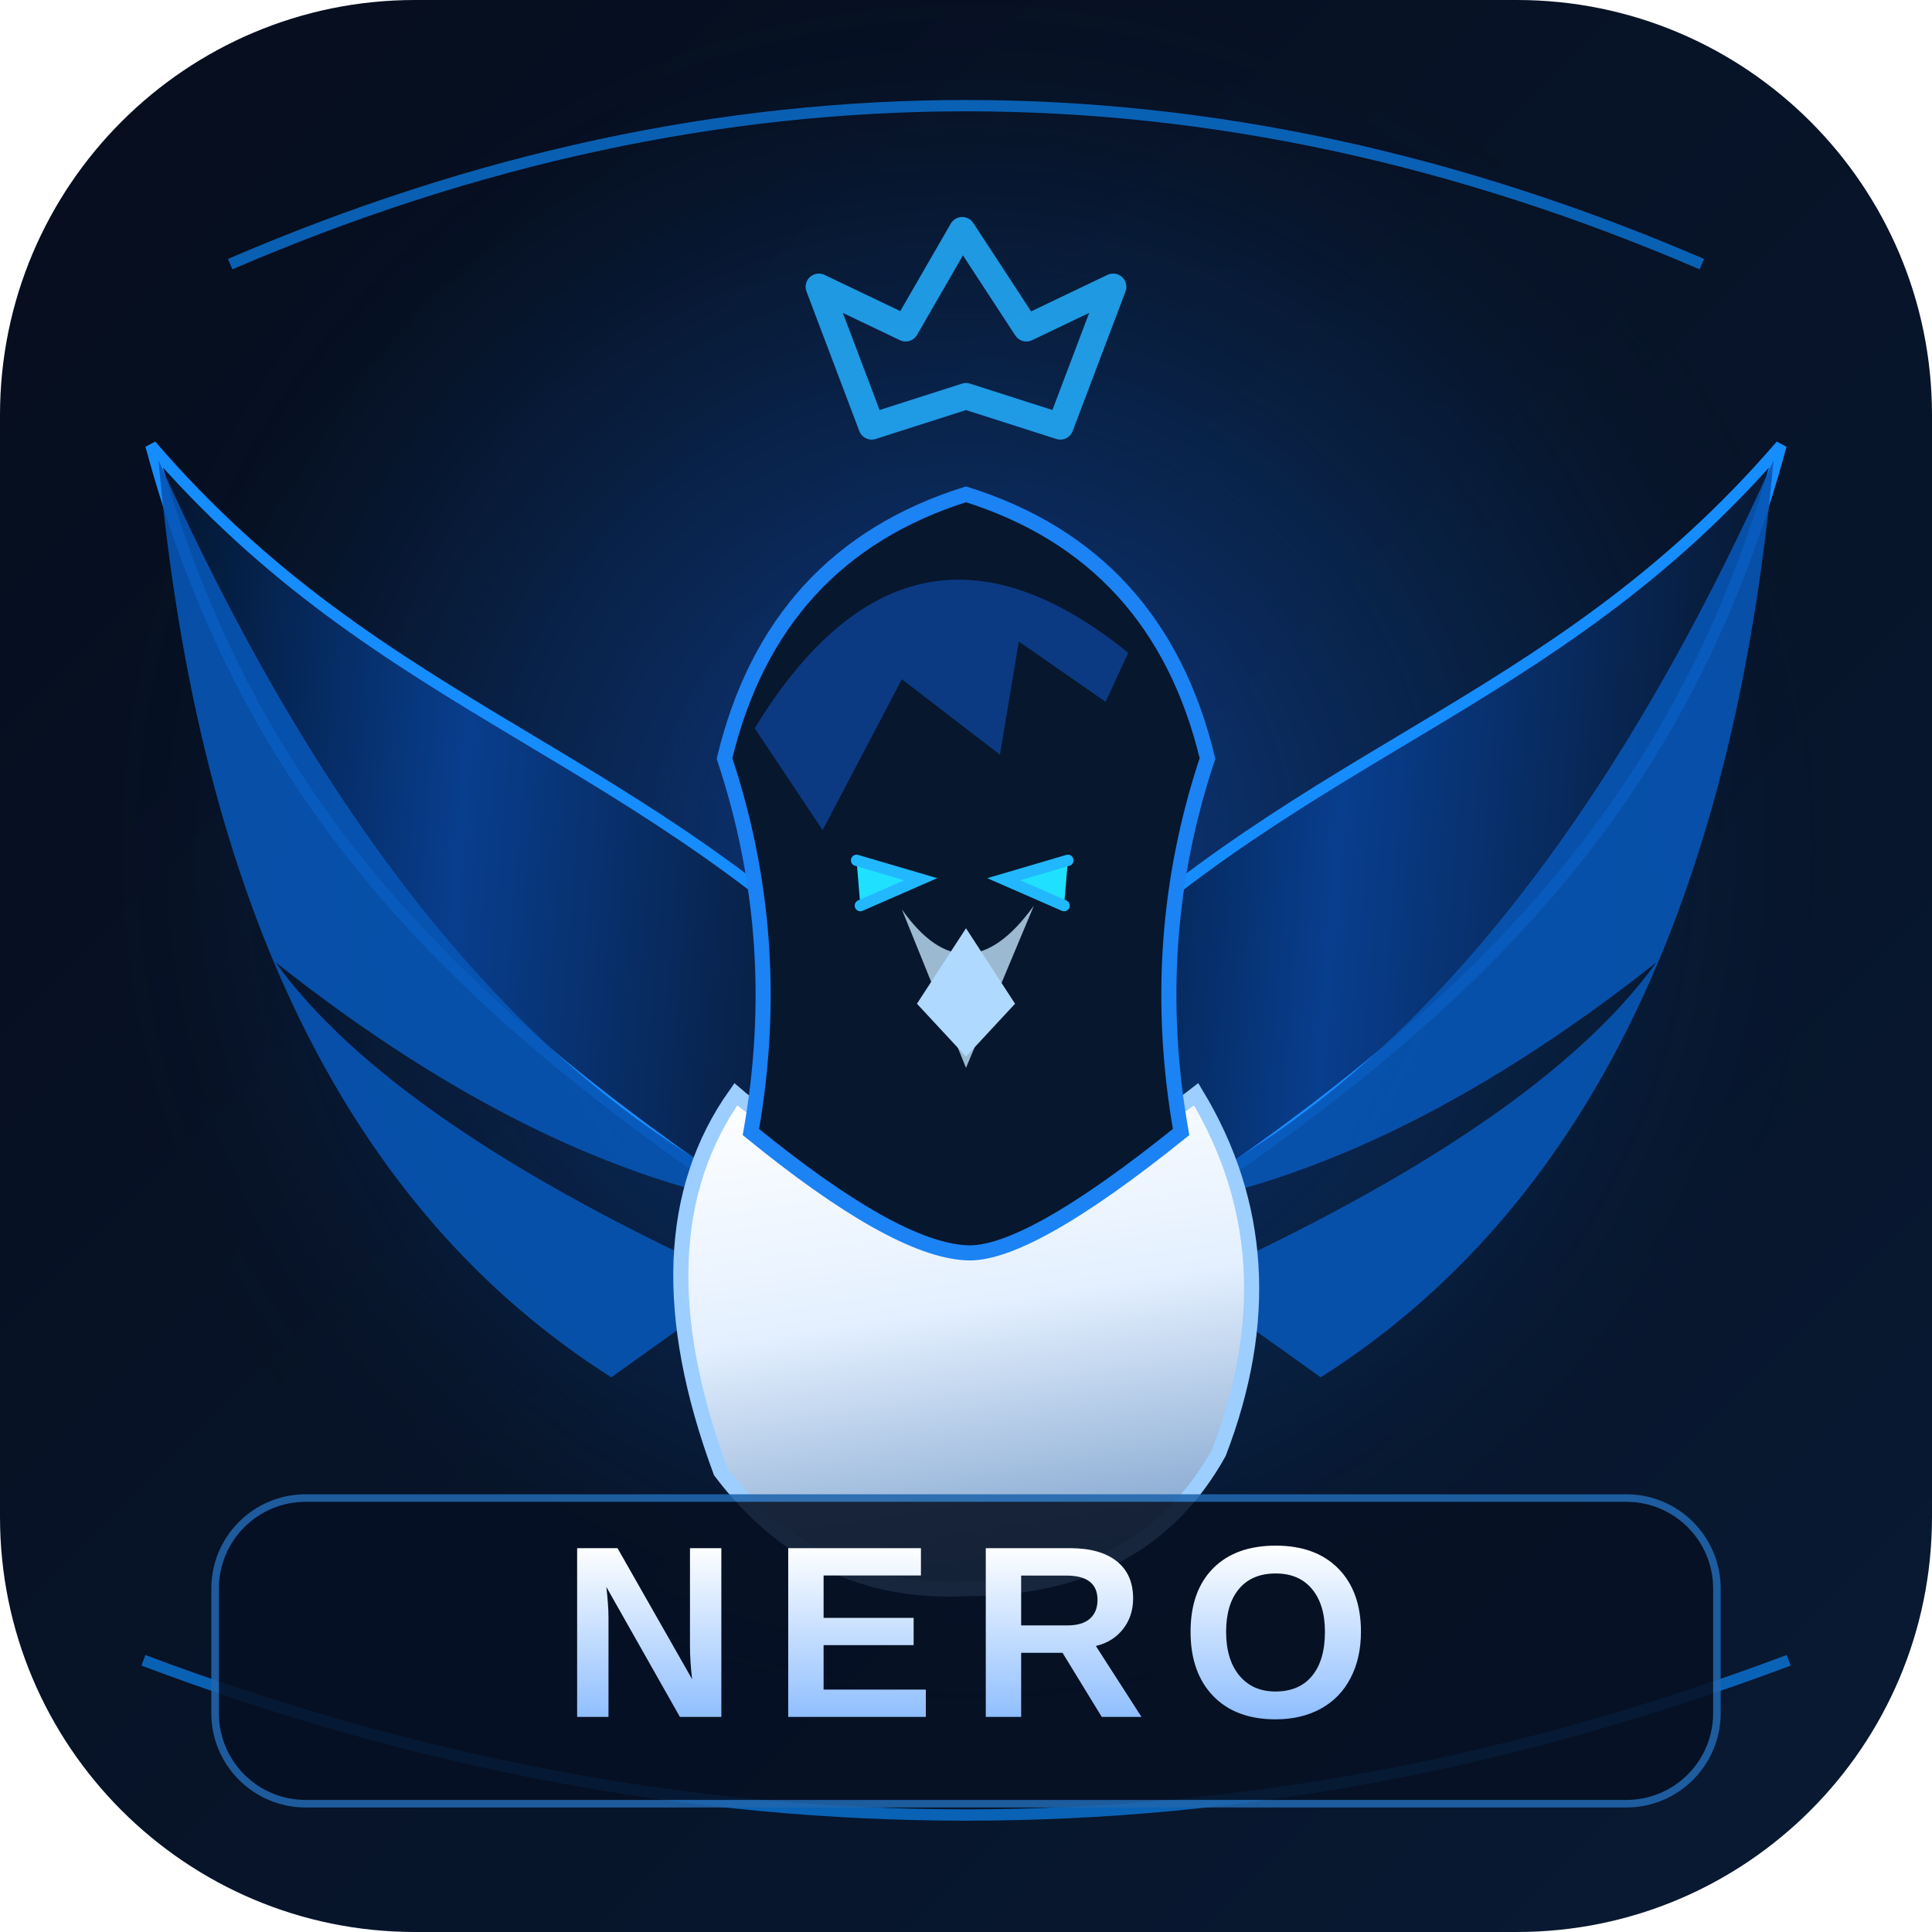
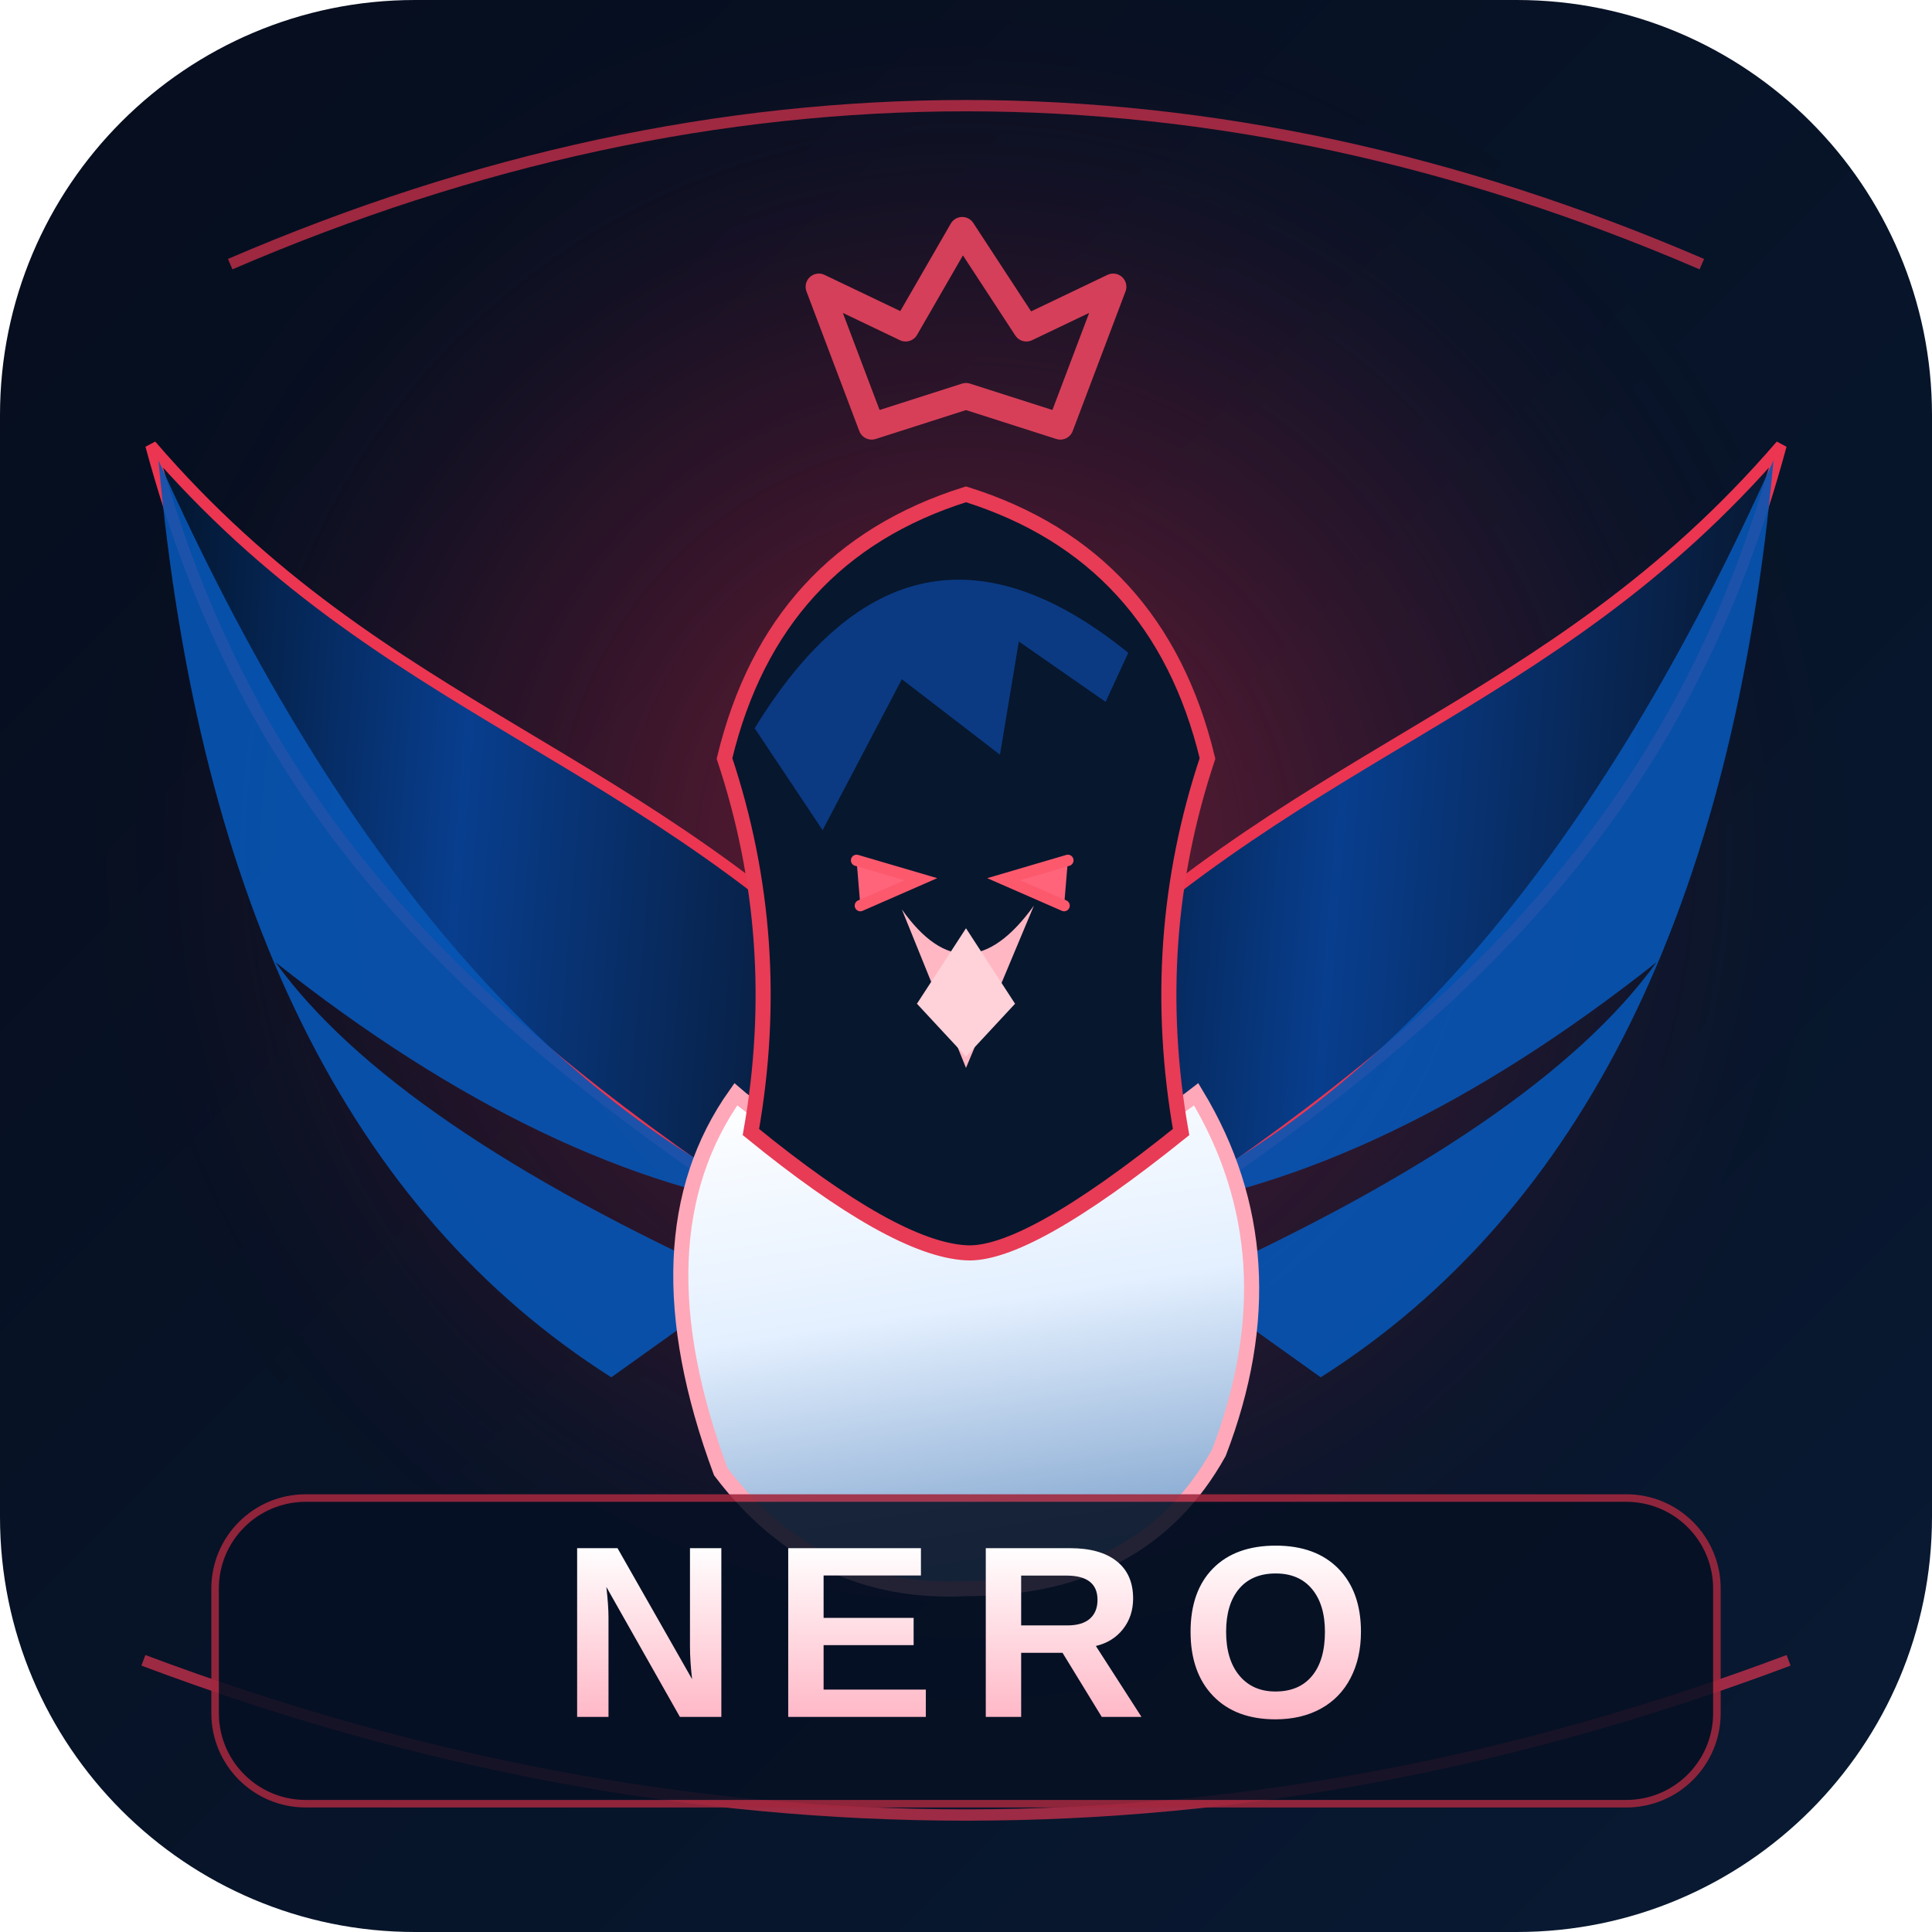
- <svg xmlns="http://www.w3.org/2000/svg" viewBox="0 0 512 512" role="img" aria-label="Nero, ave azul-escura com peito branco">
+ <svg xmlns="http://www.w3.org/2000/svg" viewBox="0 0 512 512" role="img" aria-label="Nero Bot, ave de asas azul-escuras, peito branco e detalhes vermelhos">
  <defs>
    <linearGradient id="back" x2="1" y2="1">
      <stop stop-color="#060d1d" />
      <stop offset="1" stop-color="#081a33" />
    </linearGradient>
    <radialGradient id="halo">
-       <stop stop-color="#145adb" stop-opacity=".55" />
-       <stop offset=".72" stop-color="#0d58b3" stop-opacity=".10" />
+       <stop stop-color="#c52843" stop-opacity=".55" />
+       <stop offset=".72" stop-color="#9a1832" stop-opacity=".10" />
      <stop offset="1" stop-color="#000" stop-opacity="0" />
    </radialGradient>
    <linearGradient id="feathers" x2="1" y2=".1">
      <stop stop-color="#031328" />
      <stop offset=".45" stop-color="#083e8e" />
      <stop offset="1" stop-color="#08172f" />
    </linearGradient>
    <linearGradient id="chest" x2=".18" y2="1">
      <stop stop-color="#fff" />
      <stop offset=".5" stop-color="#e4f0ff" />
      <stop offset="1" stop-color="#83a6cf" />
    </linearGradient>
    <linearGradient id="name" x2="0" y2="1">
      <stop stop-color="#fff" />
-       <stop offset="1" stop-color="#8ebeff" />
+       <stop offset="1" stop-color="#ffb7c6" />
    </linearGradient>
    <filter id="glow">
      <feGaussianBlur stdDeviation="5" />
    </filter>
  </defs>
  <rect width="512" height="512" rx="110" fill="url(#back)" />
  <circle cx="256" cy="225" r="240" fill="url(#halo)" />
-   <g opacity=".65" fill="none" stroke="#0b8bff" stroke-width="3">
+   <g opacity=".65" fill="none" stroke="#ee3552" stroke-width="3">
    <path d="M38 440Q256 522 474 440" />
    <path d="M61 70Q256-14 451 70" />
  </g>
-   <g fill="url(#feathers)" stroke="#168dff" stroke-width="3">
+   <g fill="url(#feathers)" stroke="#ec3551" stroke-width="3">
    <path d="M239 270C170 198 102 190 40 118c24 89 74 143 153 197l42 45Z" />
    <path d="M273 270c69-72 137-80 199-152-24 89-74 143-153 197l-42 45Z" />
  </g>
  <g fill="#0755b5" opacity=".9">
    <path d="M42 122Q112 278 211 321Q145 312 73 255Q104 298 197 340L162 365Q58 299 42 122Z" />
    <path d="M470 122Q400 278 301 321Q367 312 439 255Q408 298 315 340L350 365Q454 299 470 122Z" />
  </g>
-   <path d="M195 290Q168 328 191 390Q216 423 256 421Q303 421 323 385Q343 333 317 290Q290 311 255 309Q217 309 195 290Z" fill="url(#chest)" stroke="#9cceff" stroke-width="4" />
-   <path d="M199 300Q208 249 192 201Q205 147 256 131Q307 147 320 201Q304 249 313 300Q272 333 256 332Q237 331 199 300Z" fill="#07172e" stroke="#1b83f4" stroke-width="4" />
+   <path d="M195 290Q168 328 191 390Q216 423 256 421Q303 421 323 385Q343 333 317 290Q290 311 255 309Q217 309 195 290Z" fill="url(#chest)" stroke="#ffa8b9" stroke-width="4" />
+   <path d="M199 300Q208 249 192 201Q205 147 256 131Q307 147 320 201Q304 249 313 300Q272 333 256 332Q237 331 199 300Z" fill="#07172e" stroke="#e83b55" stroke-width="4" />
  <path d="M200 193q41-67 99-20l-6 13-23-16-5 30-26-20-21 40Z" fill="#0b3a83" />
-   <path d="M239 241Q256 265 274 240l-18 43Z" fill="#9bb9d0" />
-   <path d="M227 228l17 5-16 7M283 228l-17 5 16 7" fill="#1fe1ff" stroke="#21b8ff" stroke-width="3" stroke-linecap="round" />
-   <path d="M256 246l13 20-13 14-13-14Z" fill="#b0d9ff" />
-   <path d="M255 61l-15 26-23-11 14 37 25-8 25 8 14-37-23 11Z" fill="none" stroke="#23afff" stroke-width="7" stroke-linejoin="round" opacity=".85" />
-   <rect x="57" y="397" width="398" height="81" rx="24" fill="#061023" opacity=".88" stroke="#2065ac" stroke-width="2" />
+   <path d="M239 241Q256 265 274 240l-18 43Z" fill="#ffb7c3" />
+   <path d="M227 228l17 5-16 7M283 228l-17 5 16 7" fill="#ff647a" stroke="#fd596d" stroke-width="3" stroke-linecap="round" />
+   <path d="M256 246l13 20-13 14-13-14Z" fill="#ffd1d9" />
+   <path d="M255 61l-15 26-23-11 14 37 25-8 25 8 14-37-23 11Z" fill="none" stroke="#f54761" stroke-width="7" stroke-linejoin="round" opacity=".85" />
+   <rect x="57" y="397" width="398" height="81" rx="24" fill="#061023" opacity=".88" stroke="#a1273d" stroke-width="2" />
  <text x="256" y="455" text-anchor="middle" font-family="Arial,sans-serif" font-size="65" font-weight="900" letter-spacing="9" fill="url(#name)">NERO</text>
</svg>
